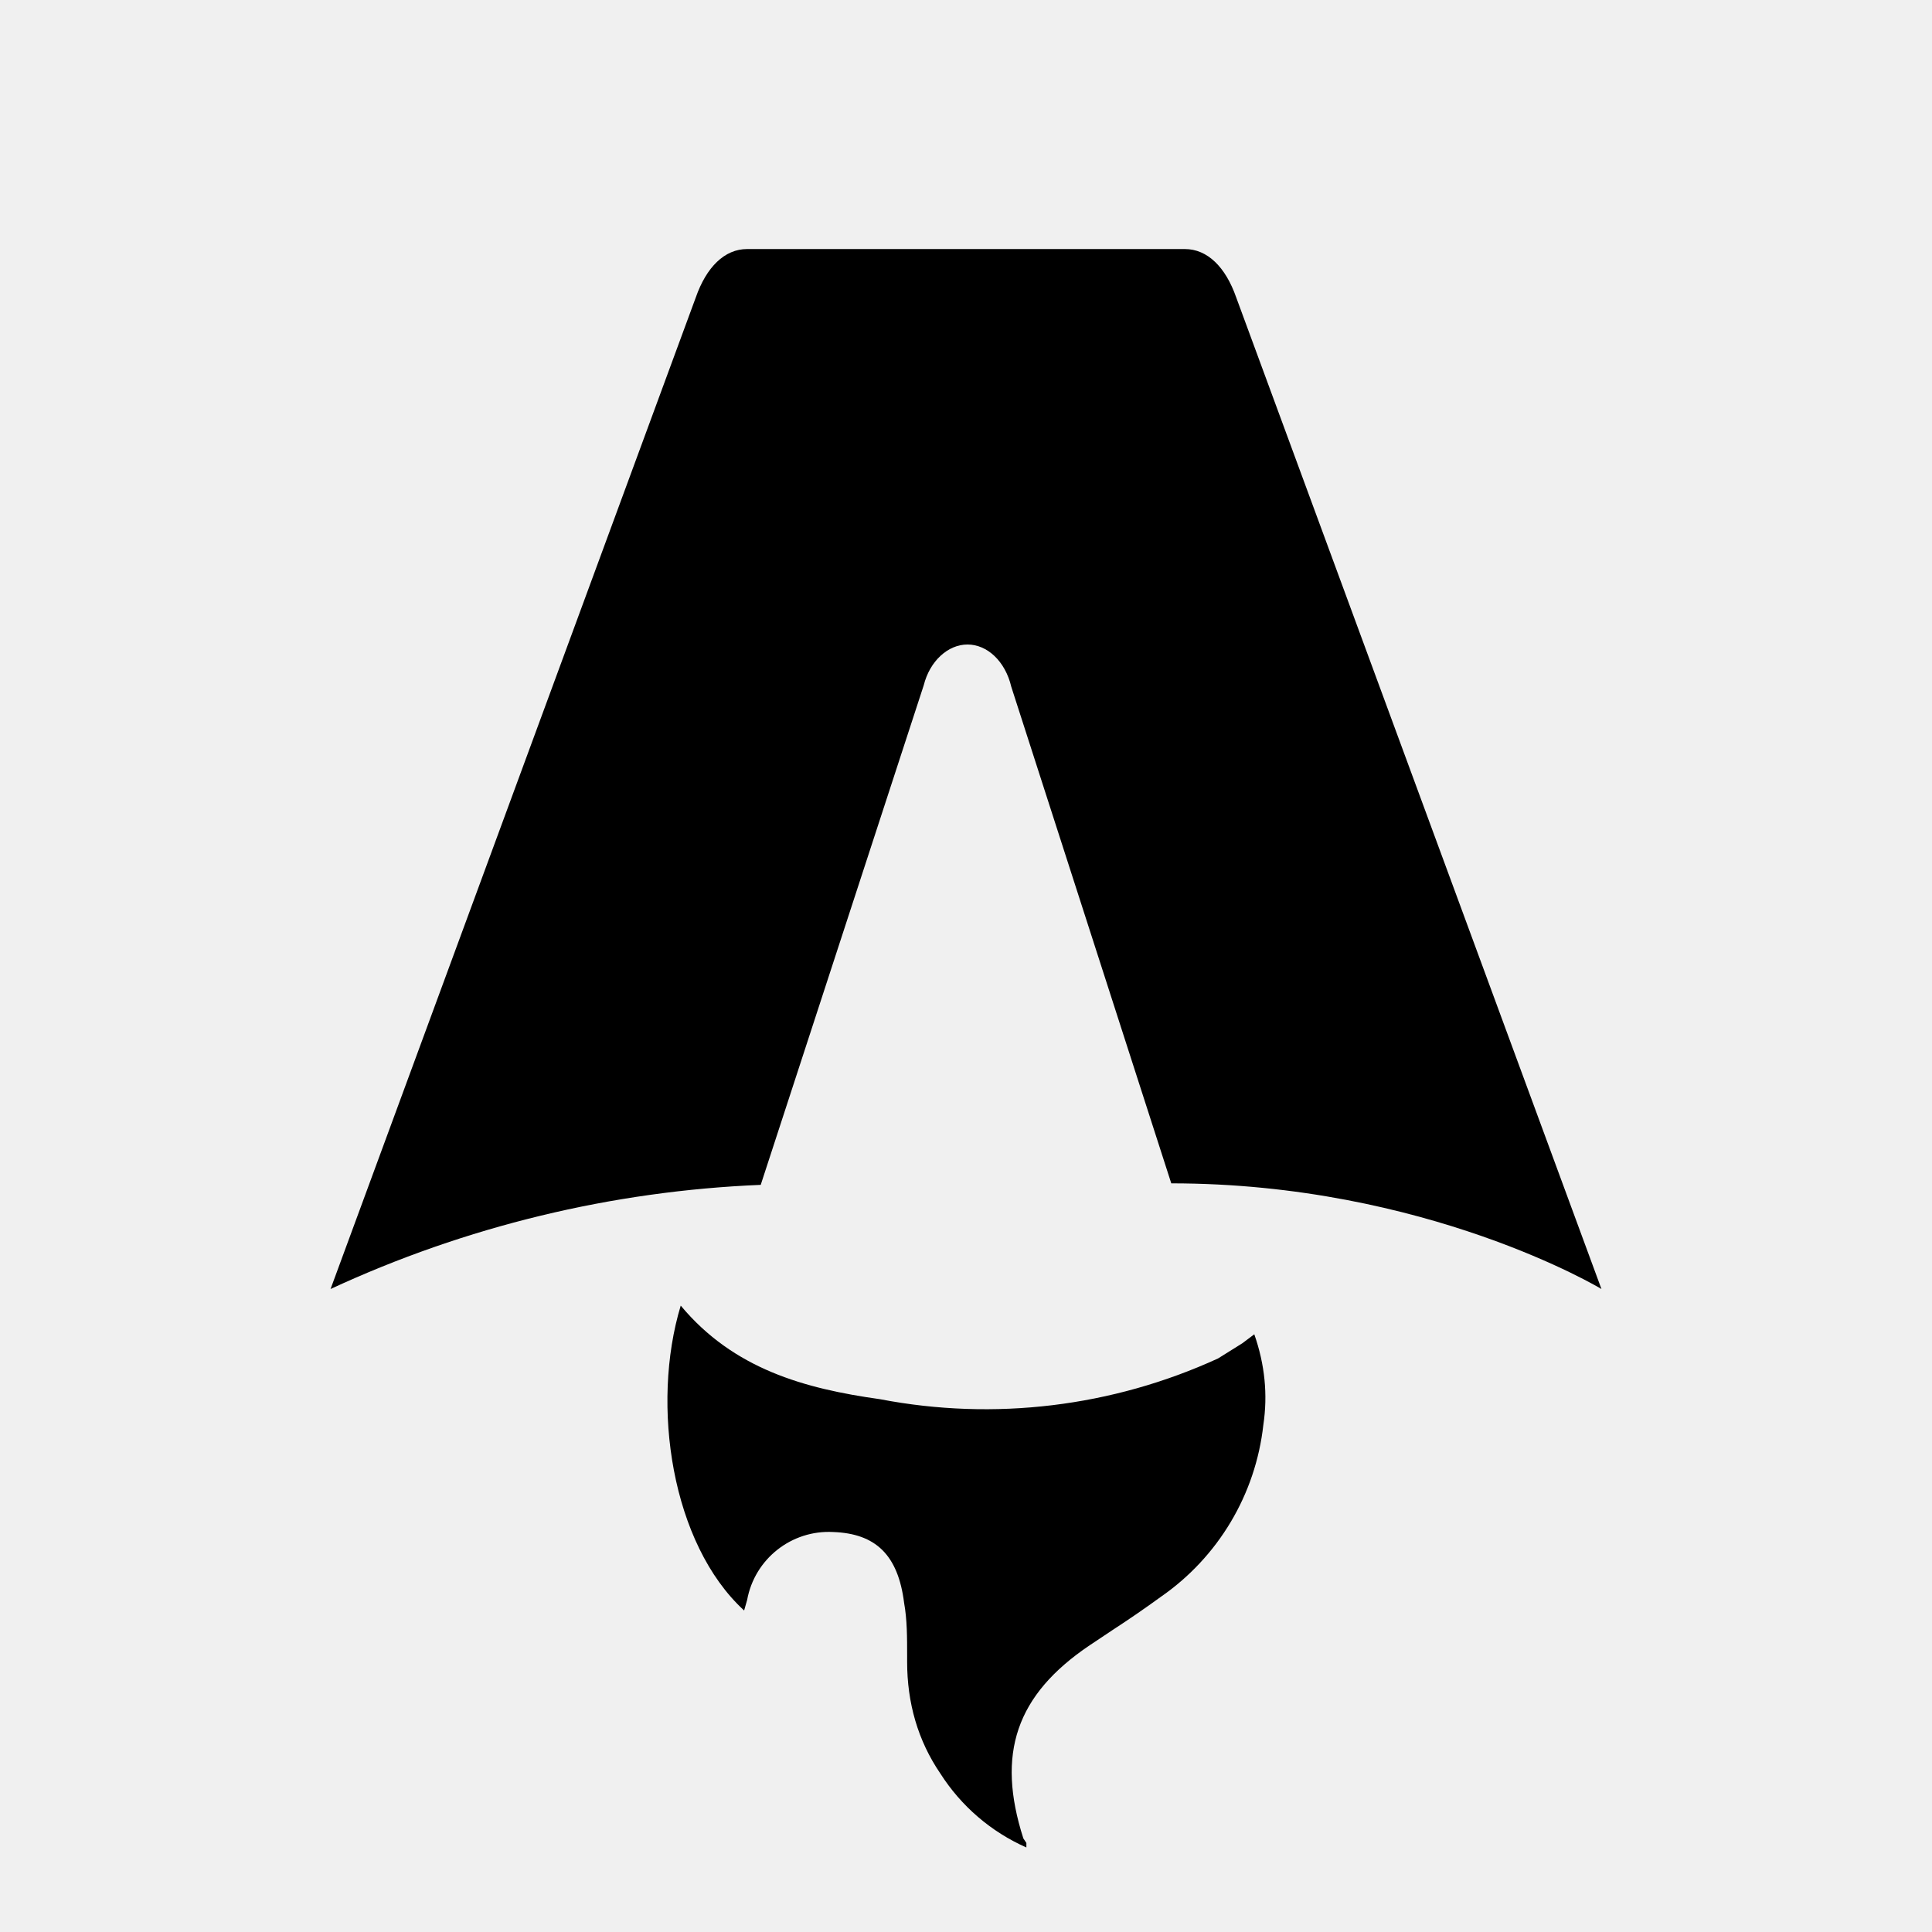
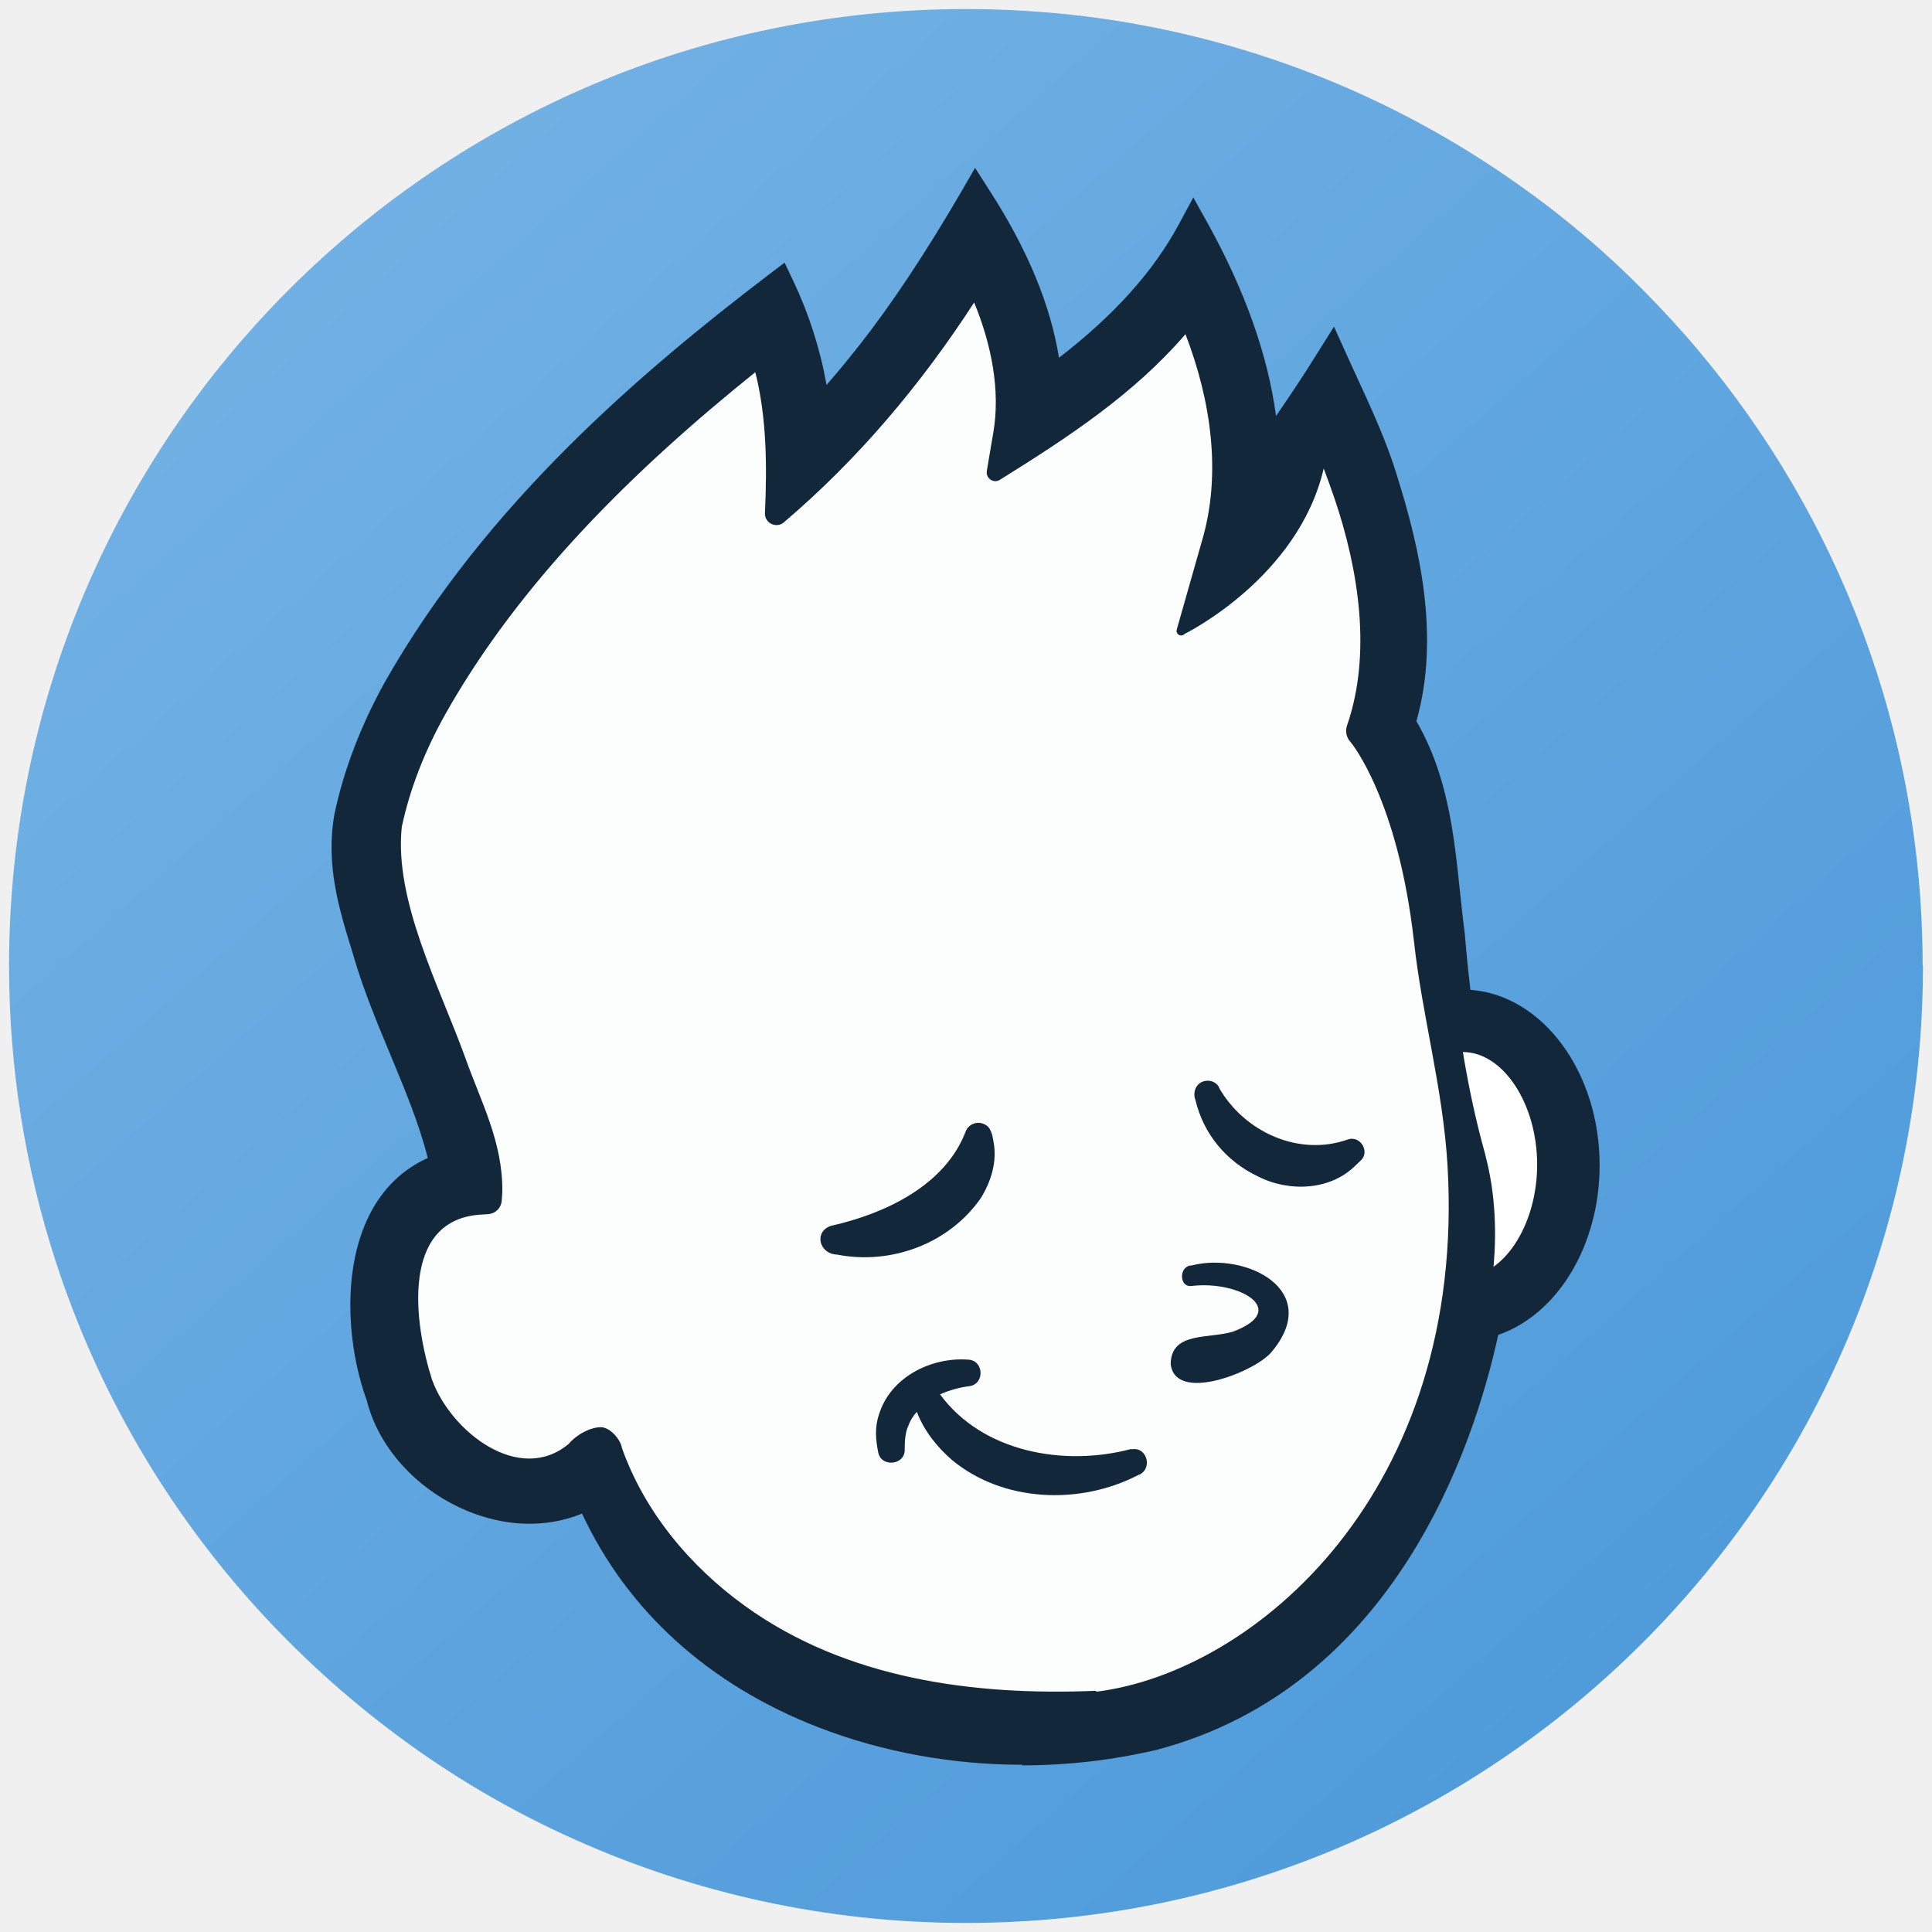
- <svg xmlns="http://www.w3.org/2000/svg" fill="none" viewBox="0 0 128 128">
-   <path d="M50.4 78.5a75.1 75.1 0 0 0-28.5 6.9l24.2-65.7c.7-2 1.9-3.2 3.4-3.2h29c1.5 0 2.7 1.2 3.4 3.2l24.2 65.7s-11.6-7-28.5-7L67 45.5c-.4-1.7-1.6-2.8-2.9-2.8-1.3 0-2.5 1.1-2.9 2.7L50.4 78.5Zm-1.1 28.2Zm-4.2-20.2c-2 6.6-.6 15.8 4.2 20.2a17.5 17.5 0 0 1 .2-.7 5.5 5.5 0 0 1 5.7-4.5c2.8.1 4.3 1.5 4.7 4.7.2 1.1.2 2.3.2 3.5v.4c0 2.7.7 5.2 2.2 7.4a13 13 0 0 0 5.7 4.9v-.3l-.2-.3c-1.8-5.6-.5-9.5 4.4-12.8l1.5-1a73 73 0 0 0 3.2-2.2 16 16 0 0 0 6.8-11.4c.3-2 .1-4-.6-6l-.8.6-1.6 1a37 37 0 0 1-22.4 2.7c-5-.7-9.7-2-13.2-6.2Z" />
-   <style>
-         path { fill: #000; }
-         @media (prefers-color-scheme: dark) {
-             path { fill: #FFF; }
-         }
+ <svg xmlns="http://www.w3.org/2000/svg" id="Layer_4" data-name="Layer 4" viewBox="0 0 64 64">
+   <defs>
+     <style>
+       .cls-1 {
+         fill: url(#linear-gradient);
+       }
+ 
+       .cls-1, .cls-2, .cls-3, .cls-4 {
+         stroke-width: 0px;
+       }
+ 
+       .cls-2 {
+         fill: #12283a;
+       }
+ 
+       .cls-3 {
+         fill: #fcfdfd;
+       }
+ 
+       .cls-4 {
+         fill: #fff;
+       }
    </style>
+     <linearGradient id="linear-gradient" x1="-3.57" y1="-8.09" x2="70.85" y2="75.79" gradientUnits="userSpaceOnUse">
+       <stop offset=".17" stop-color="#72b1e4" />
+       <stop offset="1" stop-color="#4293d7" />
+     </linearGradient>
+   </defs>
+   <path class="cls-1" d="M63.7,32c0,17.51-14.19,31.7-31.7,31.7-4.61,0-9-.99-12.95-2.76-2.13-.95-4.13-2.13-5.97-3.51-1.63-1.22-3.14-2.59-4.51-4.09-3.01-3.3-5.33-7.24-6.74-11.6-.99-3.07-1.53-6.35-1.53-9.75C.3,14.49,14.49.3,32,.3c1.31,0,2.6.08,3.86.23,5.34.65,10.28,2.63,14.46,5.6,1.49,1.05,2.88,2.23,4.16,3.53.62.63,1.22,1.28,1.79,1.96,4.63,5.51,7.42,12.62,7.42,20.38Z" />
+   <g>
+     <g>
+       <g>
+         <path class="cls-2" d="M48.46,33.32c-.07,0-.15,0-.22,0-.09-.76-.17-1.52-.24-2.28-.31-2.42-.3-4.91-1.66-7.09.83-2.65.24-5.45-.56-8.01-.39-1.31-1.08-2.72-1.66-3.99-.71,1.13-1.47,2.26-2.28,3.35-.03-2.66-1.01-5.31-2.3-7.64-1.12,2.09-2.93,3.79-4.9,5.18-.12-2.24-1.09-4.36-2.31-6.25-1.03,1.78-2.18,3.57-3.46,5.2-.59.76-1.22,1.49-1.88,2.17-.15-1.53-.55-3.02-1.22-4.43-4.9,3.73-9.49,7.9-12.56,13.32-.71,1.29-1.28,2.69-1.6,4.18-.29,1.66.2,3.09.66,4.59.7,2.4,2.04,4.65,2.53,7.06-2.97.86-3.08,5.01-2.14,7.52.64,2.7,4.27,4.71,6.88,3.17,2.98,7.15,11.52,9.68,18.63,8.03,6.44-1.69,9.8-7.75,11-13.65,1.86-.45,3.28-2.6,3.28-5.18,0-2.9-1.79-5.27-4-5.27Z" />
+         <path class="cls-2" d="M33.88,58.46c-2.34,0-4.65-.42-6.77-1.24-3.63-1.41-6.32-3.85-7.83-7.08-1.17.48-2.54.45-3.85-.11-1.65-.7-2.9-2.1-3.28-3.64-.63-1.72-.85-4.29.09-6.15.44-.87,1.1-1.51,1.93-1.88-.29-1.15-.76-2.27-1.25-3.45-.42-1.01-.85-2.04-1.17-3.11l-.08-.27c-.44-1.42-.89-2.88-.59-4.57.31-1.46.87-2.92,1.66-4.35,3.37-5.95,8.57-10.34,12.71-13.5l.54-.41.29.61c.52,1.1.89,2.25,1.1,3.44.36-.41.71-.84,1.06-1.28,1.11-1.41,2.22-3.09,3.41-5.13l.45-.78.48.75c1.27,1.97,2.02,3.8,2.3,5.54,1.83-1.41,3.13-2.86,3.97-4.42l.48-.89.49.88c1.22,2.21,1.98,4.34,2.25,6.36.46-.67.93-1.37,1.38-2.1l.54-.86.42.93c.09.19.17.38.26.57.53,1.15,1.08,2.33,1.42,3.48.72,2.29,1.43,5.27.63,8.09,1.05,1.81,1.25,3.79,1.45,5.71.05.46.1.93.16,1.39v.02c.05.61.11,1.2.18,1.78,2.38.17,4.28,2.71,4.28,5.81,0,2.65-1.39,4.94-3.36,5.62-.8,3.69-3.44,11.68-11.33,13.75-1.46.34-2.95.51-4.44.51Z" />
+       </g>
+       <ellipse class="cls-4" cx="48.46" cy="38.59" rx="3.23" ry="4.5" />
+       <path class="cls-2" d="M48.46,43.85c-2.2,0-4-2.36-4-5.27,0-2.9,1.79-5.27,4-5.27s4,2.36,4,5.27-1.79,5.27-4,5.27ZM48.46,34.85c-1.33,0-2.46,1.71-2.46,3.73s1.13,3.73,2.46,3.73,2.46-1.71,2.46-3.73-1.13-3.73-2.46-3.73Z" />
+       <g>
+         <path class="cls-3" d="M19.75,48.1s2.53,9.54,16.99,8.83c6.95-.71,13.29-12.31,11.73-18.47-1.56-6.17-.71-11.63-3.05-14.39,1.63-4.04-1.42-10.35-1.42-10.35-1.63,2.55-3.4,4.47-3.4,4.47,1.35-4.18-1.13-8.79-1.13-8.79-1.56,2.55-5.74,5.11-5.74,5.11.57-3.12-1.39-6.24-1.39-6.24,0,0-2.8,4.82-6.13,7.66.14-2.98-.78-5.03-.78-5.03,0,0-11.38,8.38-12.98,16.38-.62,3.12,3.55,10.07,3.33,12.12-3.33.28-3.2,4.34-2.06,7.23.83,2.1,4.11,3.76,6.03,1.49Z" />
+         <path class="cls-2" d="M49.2,38.24c-.65-2.32-.99-4.73-1.2-7.19-.31-2.41-.3-4.91-1.66-7.09.83-2.65.24-5.45-.56-8.01-.39-1.31-1.08-2.72-1.66-3.99-.71,1.13-1.47,2.26-2.28,3.36-.03-2.66-1.01-5.31-2.3-7.64-1.12,2.09-2.93,3.79-4.9,5.18-.12-2.24-1.09-4.36-2.31-6.26-1.03,1.78-2.18,3.57-3.45,5.2-.59.76-1.22,1.49-1.88,2.18-.15-1.53-.55-3.02-1.22-4.43-4.9,3.73-9.49,7.9-12.56,13.32-.71,1.29-1.28,2.69-1.6,4.19-.29,1.66.2,3.09.66,4.59.7,2.4,2.04,4.65,2.53,7.06-2.97.86-3.08,5.01-2.14,7.52.64,2.7,4.27,4.71,6.88,3.17,2.98,7.15,11.51,9.68,18.63,8.03,7.01-1.84,10.37-8.86,11.27-15.21.14-1.3.1-2.66-.25-3.97ZM36.3,56.01c-4.07.17-8.28-.4-11.62-2.81-1.82-1.31-3.33-3.12-4.08-5.24-.04-.26-.36-.65-.66-.68-.37-.02-.85.25-1.1.55-1.64,1.37-3.91-.41-4.53-2.13-.6-1.88-1.03-5.24,1.55-5.46l.32-.02c.23-.02.42-.2.44-.44.01-.16.02-.3.02-.3.02-1.65-.71-2.98-1.23-4.45-.86-2.37-2.36-5.21-2.1-7.64.27-1.27.77-2.53,1.43-3.71,2.49-4.43,6.31-8.16,10.28-11.35.38,1.49.39,3.12.32,4.66-.02.34.38.53.63.31,2.47-2.1,4.55-4.58,6.3-7.28.57,1.38.88,2.92.63,4.34,0,0-.12.69-.21,1.24-.04.25.23.43.44.29,2.23-1.39,4.42-2.82,6.14-4.82.84,2.18,1.21,4.63.54,6.87l-.83,2.92c-.04.15.15.26.26.14,0,0,3.76-1.84,4.61-5.48.12.32.24.65.35.97.82,2.41,1.24,5.19.42,7.55-.06.18-.02.39.11.53.04.04,1.58,1.92,2.11,6.62.27,2.45.96,4.88,1.11,7.4.64,10.81-6.37,16.79-11.63,17.45Z" />
+       </g>
+     </g>
+     <g>
+       <path class="cls-2" d="M27.56,40.6c1.76-.4,3.75-1.33,4.43-3.12.09-.23.36-.35.59-.25.25.09.29.36.33.58.13.67-.08,1.33-.42,1.88-1.05,1.51-2.97,2.22-4.76,1.87-.61-.02-.78-.78-.18-.96h0Z" />
+       <path class="cls-2" d="M40.38,36.03c.84,1.47,2.65,2.3,4.29,1.71.41-.12.72.43.4.71,0,0-.14.13-.14.13-.83.86-2.22.92-3.26.39-1.05-.5-1.8-1.4-2.07-2.53-.1-.26.02-.57.31-.63.19-.04.38.04.47.2h0Z" />
+       <path class="cls-2" d="M37.47,48c-2.22.59-4.92.11-6.33-1.81.31-.14.65-.23.96-.27.53-.06.5-.86-.03-.88-1.23-.09-2.57.58-2.95,1.81-.15.43-.11.86-.03,1.25.08.51.88.45.88-.07,0-.28.01-.56.12-.8.06-.17.16-.33.28-.46.25.64.66,1.15,1.16,1.59,1.7,1.41,4.24,1.5,6.16.51.51-.17.33-.96-.21-.86Z" />
+       <path class="cls-2" d="M39.47,41.92c1.81-.46,4.38.83,2.64,2.88-.54.64-3.19,1.7-3.33.38.02-1.08,1.27-.82,2.07-1.07,1.89-.71.21-1.7-1.38-1.51-.42.05-.42-.67,0-.68h0Z" />
+     </g>
+   </g>
</svg>
